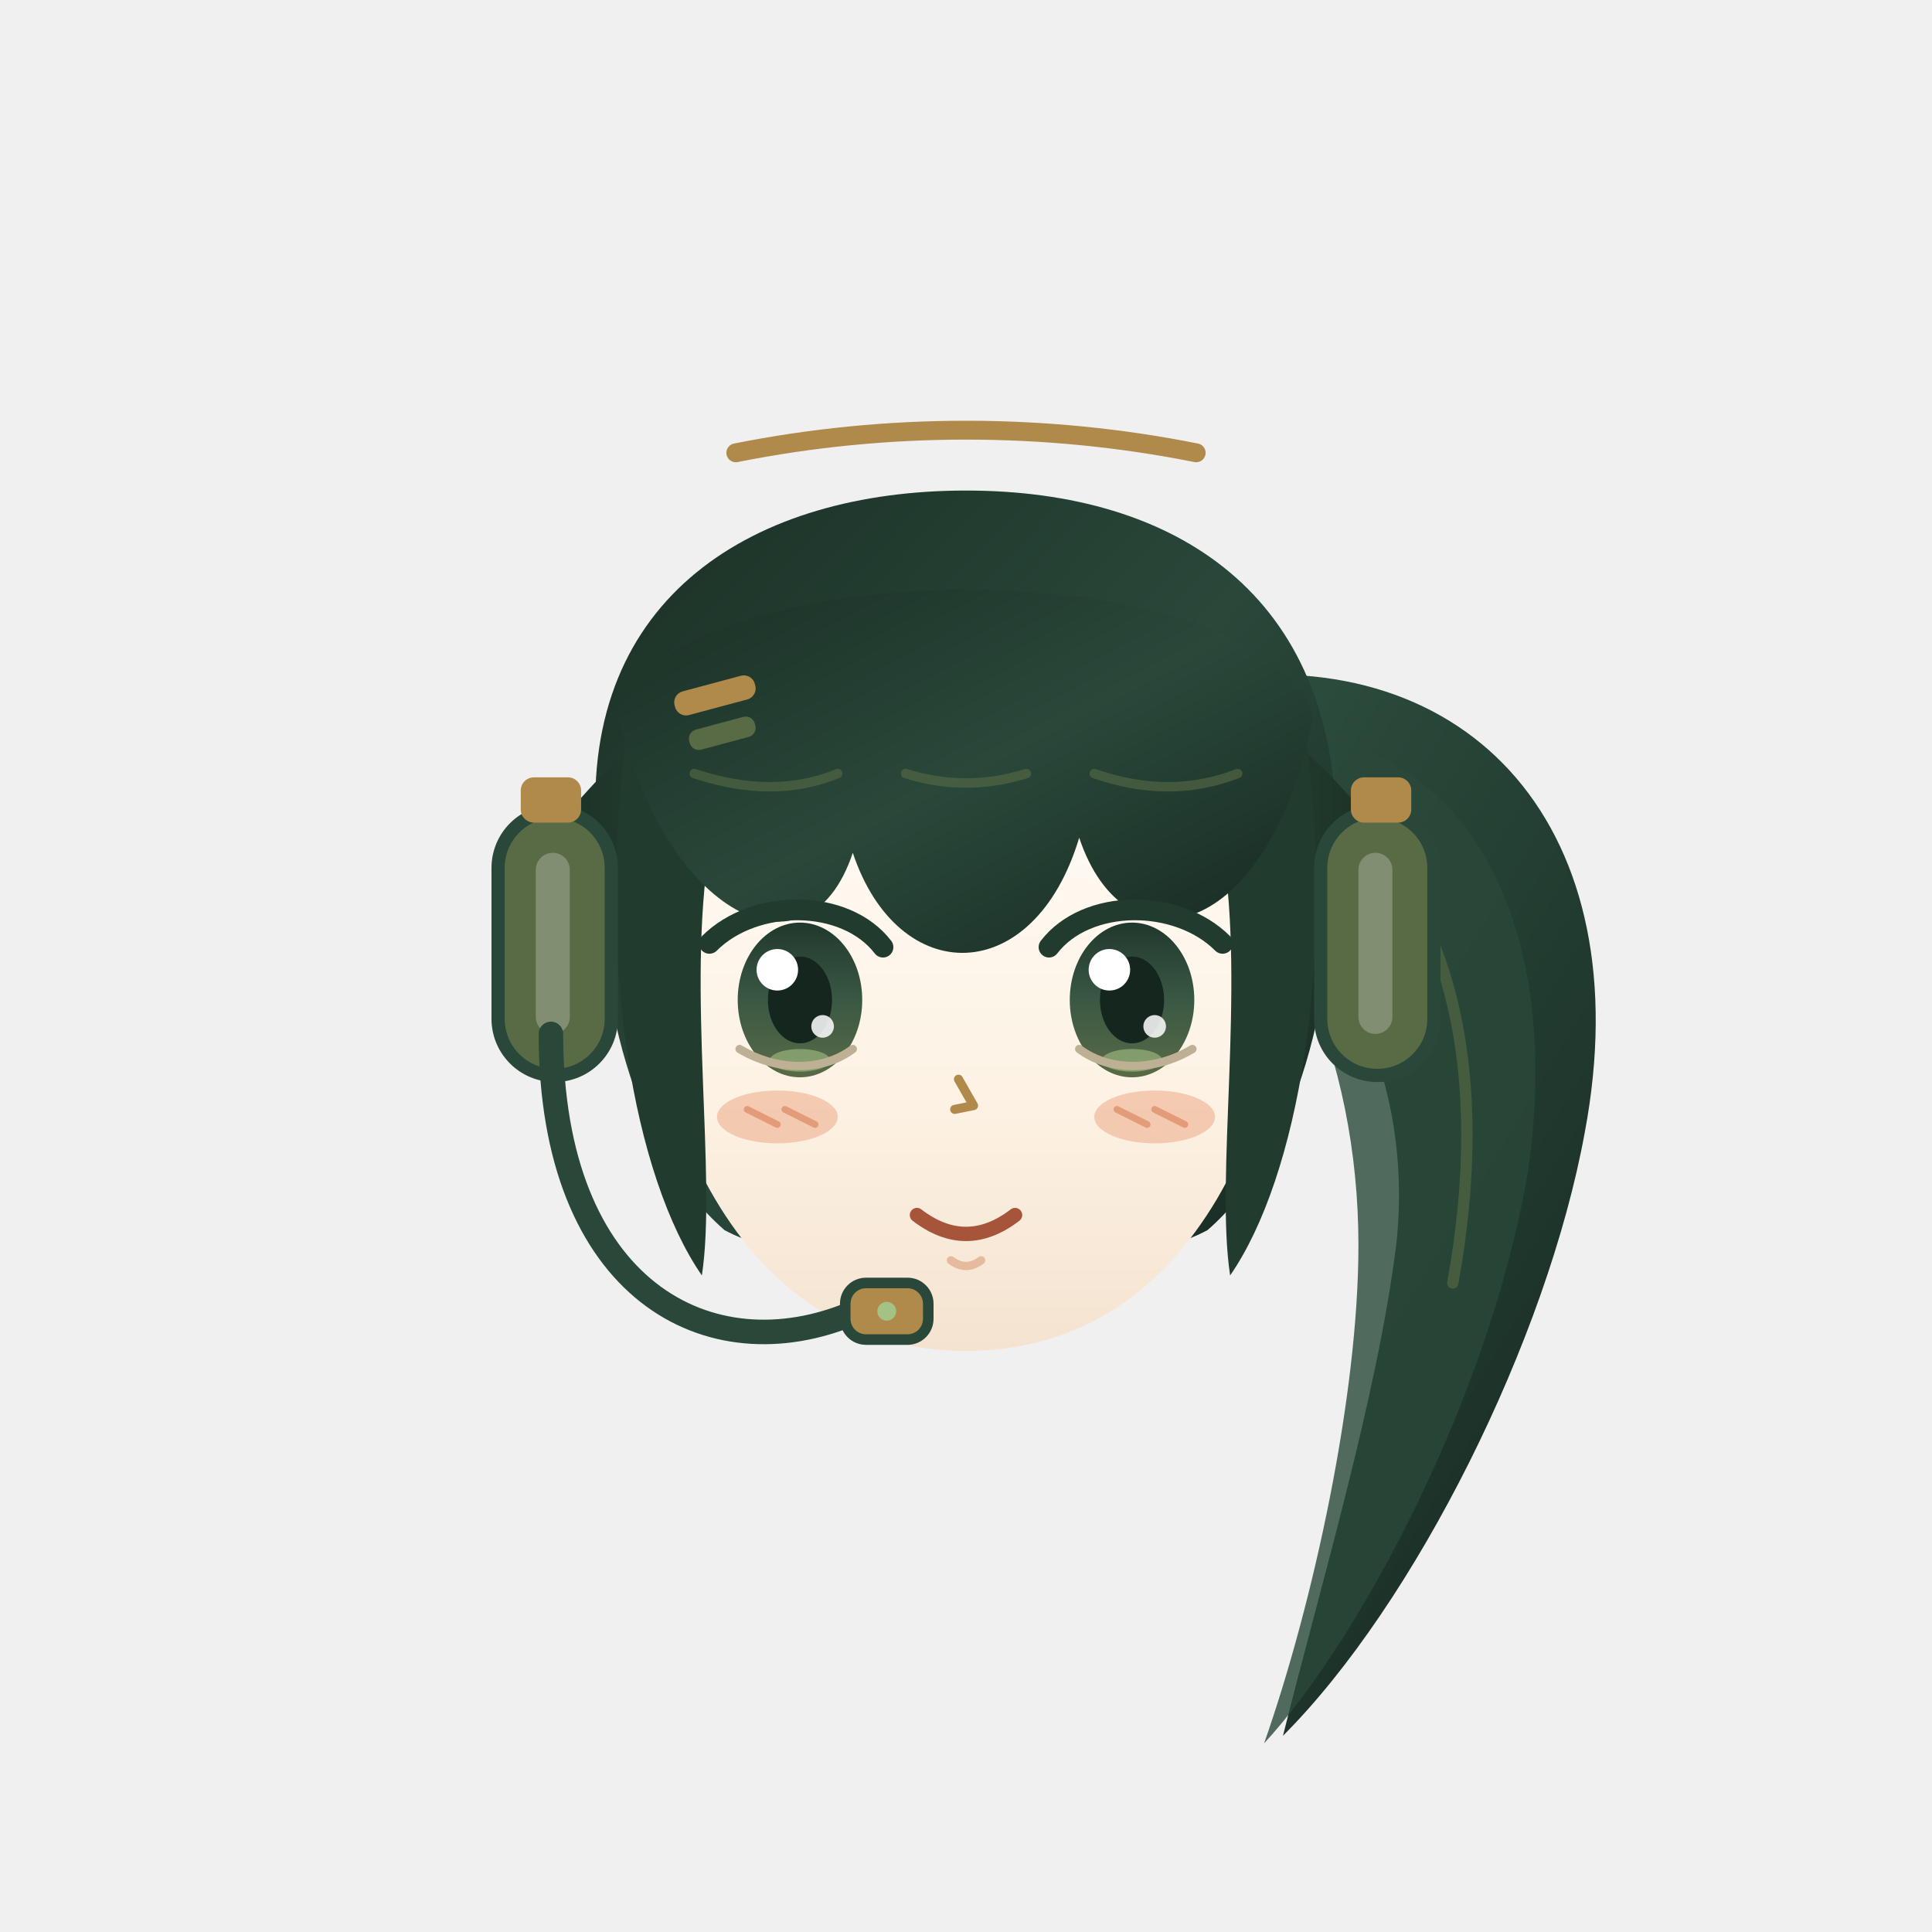
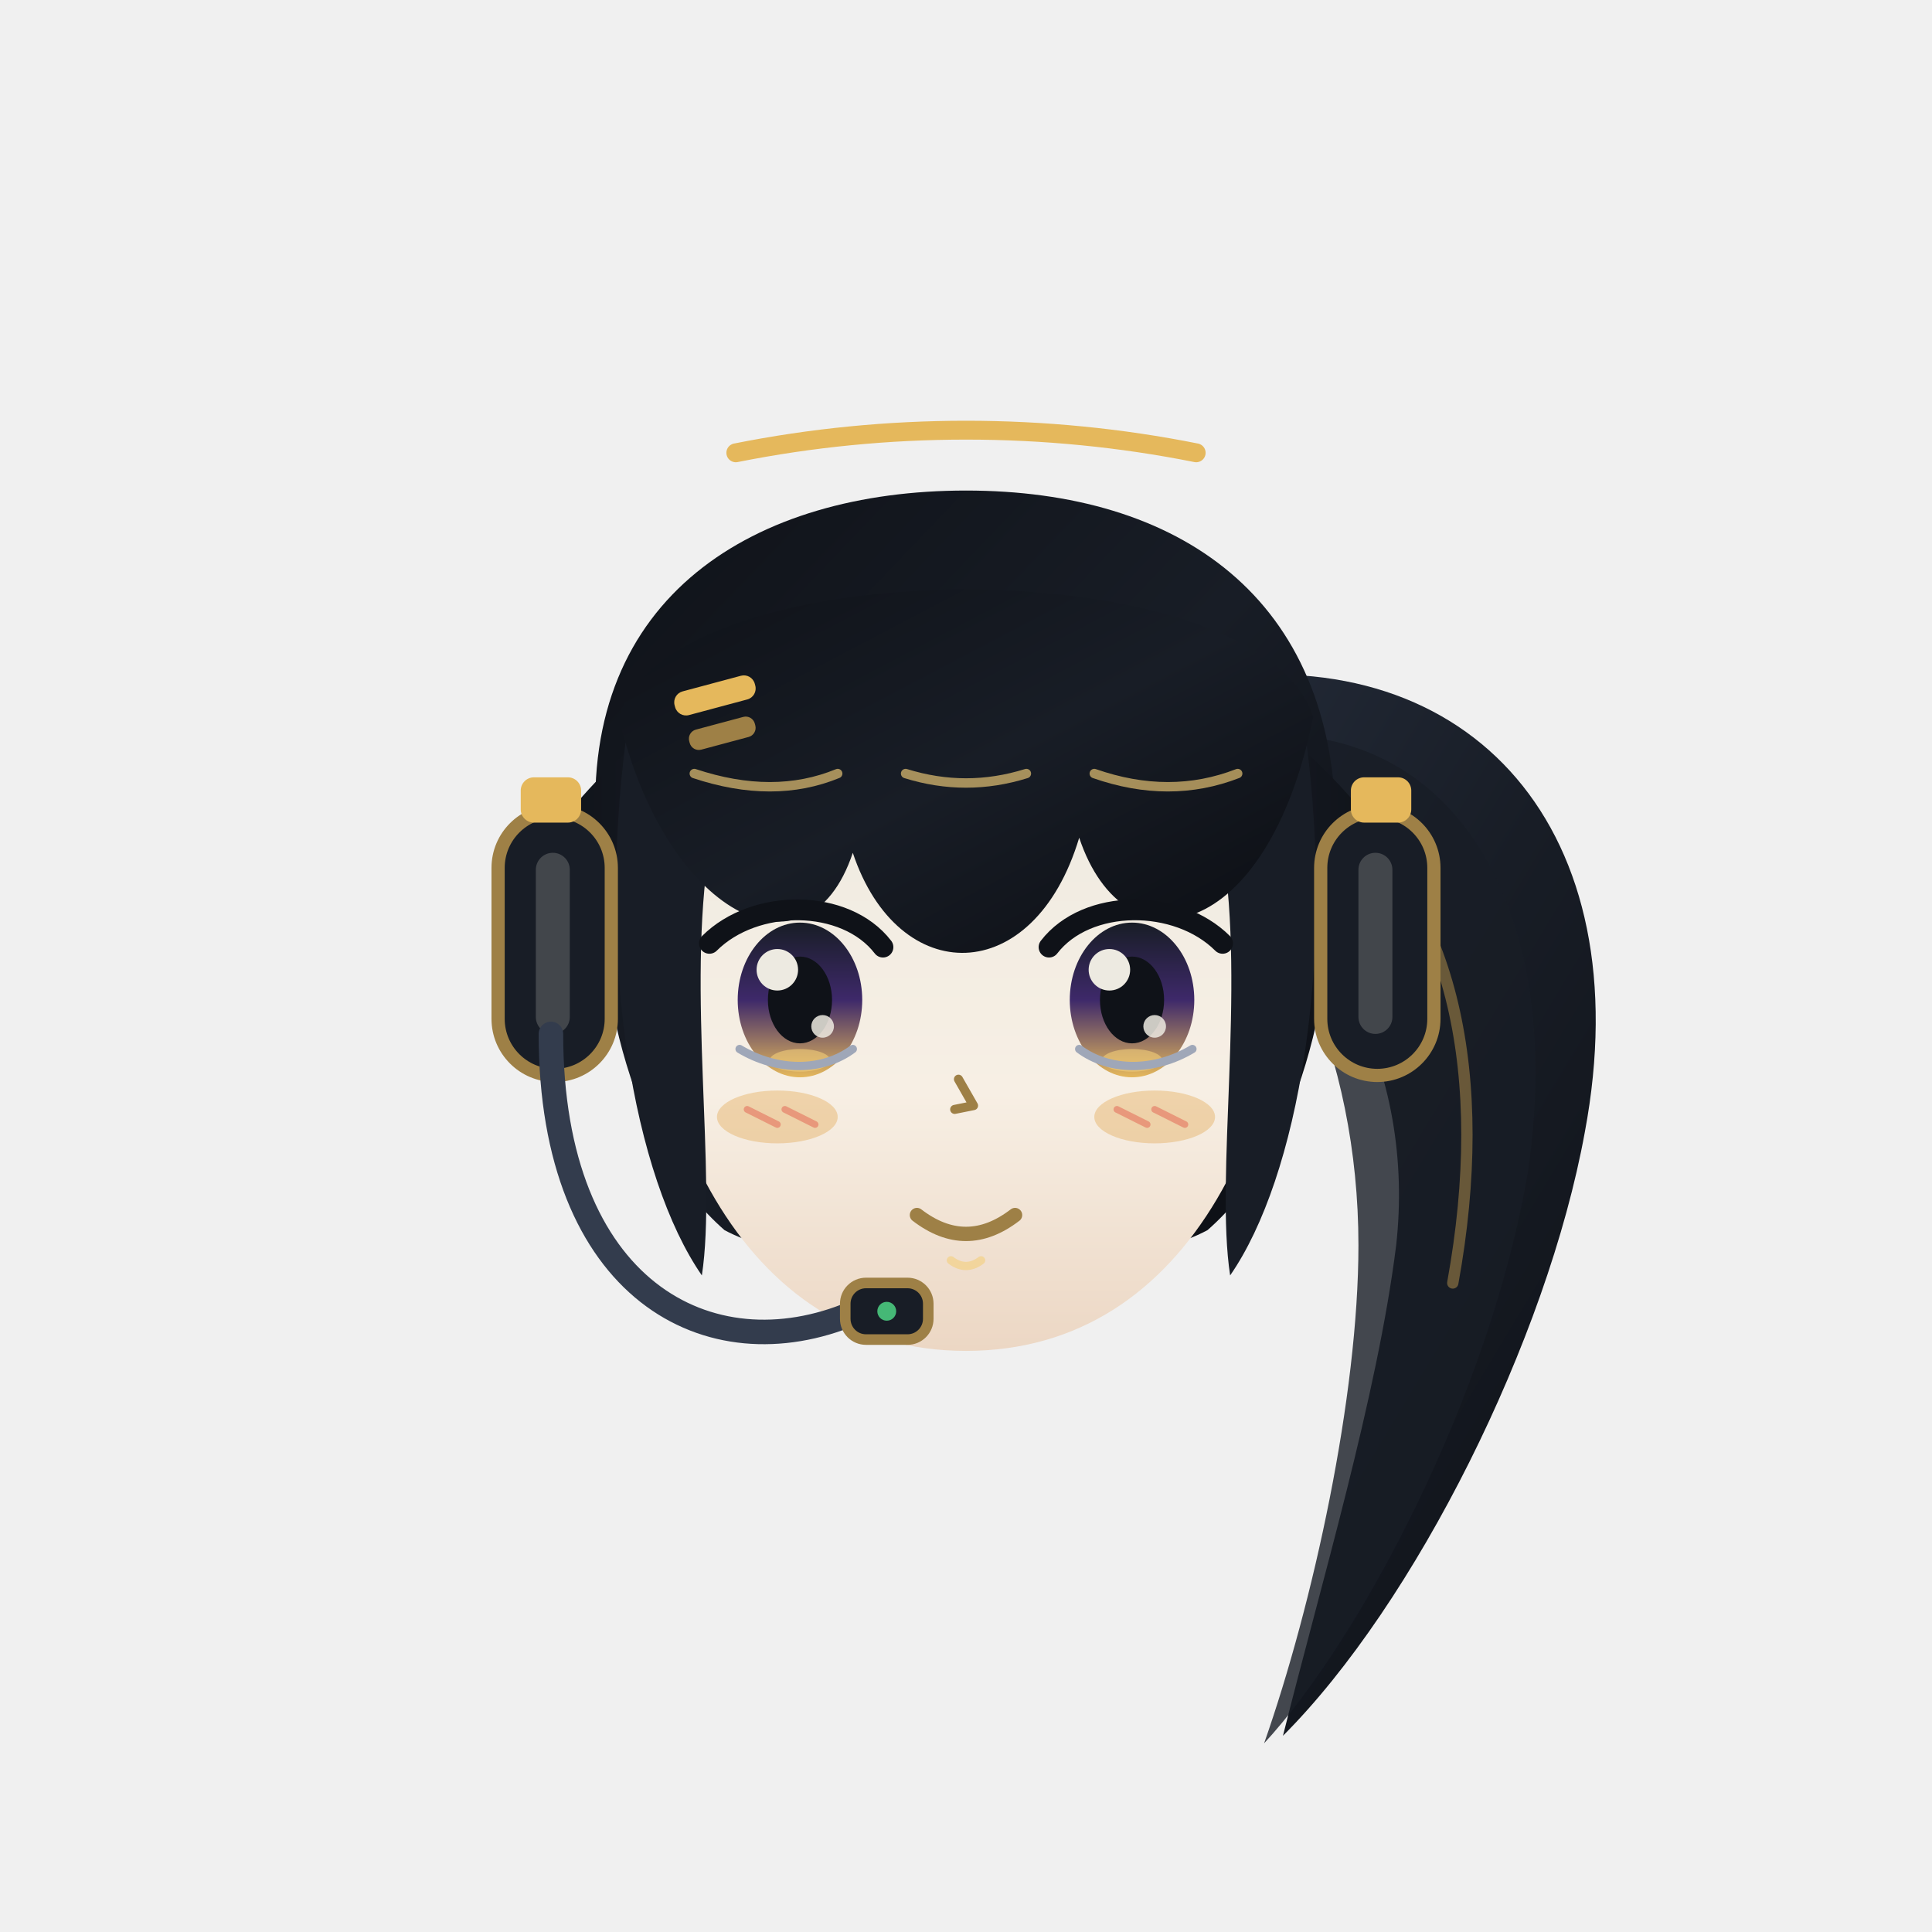
<svg xmlns="http://www.w3.org/2000/svg" viewBox="0 0 512 512" width="100%" height="100%">
  <defs>
    <linearGradient id="skinGrad" x1="0%" y1="0%" x2="0%" y2="100%">
-       <stop offset="0%" stop-color="#FFFDF9" />
-       <stop offset="60%" stop-color="#FDF2E4" />
-       <stop offset="100%" stop-color="#F5E3D0" />
+       <stop offset="0%" stop-color="#EDEAE1" />
+       <stop offset="60%" stop-color="#F7EFE4" />
+       <stop offset="100%" stop-color="#ECD7C4" />
    </linearGradient>
    <linearGradient id="hairGrad" x1="0%" y1="0%" x2="100%" y2="100%">
-       <stop offset="0%" stop-color="#1B2F25" />
-       <stop offset="50%" stop-color="#29483A" />
-       <stop offset="100%" stop-color="#172820" />
+       <stop offset="0%" stop-color="#0F1218" />
+       <stop offset="50%" stop-color="#181D26" />
+       <stop offset="100%" stop-color="#0B0D12" />
    </linearGradient>
    <linearGradient id="ponyGrad" x1="20%" y1="0%" x2="90%" y2="100%">
-       <stop offset="0%" stop-color="#2D4F3F" />
-       <stop offset="40%" stop-color="#243F33" />
-       <stop offset="100%" stop-color="#182A22" />
+       <stop offset="0%" stop-color="#222936" />
+       <stop offset="40%" stop-color="#181D26" />
+       <stop offset="100%" stop-color="#0F1218" />
    </linearGradient>
    <linearGradient id="eyeGrad" x1="0%" y1="0%" x2="0%" y2="100%">
-       <stop offset="0%" stop-color="#20382D" />
-       <stop offset="50%" stop-color="#3A5844" />
-       <stop offset="100%" stop-color="#596B45" />
+       <stop offset="0%" stop-color="#181D26" />
+       <stop offset="50%" stop-color="#3E296A" />
+       <stop offset="100%" stop-color="#E5B85C" />
    </linearGradient>
    <linearGradient id="headbandGrad" x1="0%" y1="0%" x2="100%" y2="0%">
-       <stop offset="0%" stop-color="#1B2F25" />
-       <stop offset="50%" stop-color="#345B4A" />
-       <stop offset="100%" stop-color="#1B2F25" />
+       <stop offset="0%" stop-color="#0F1218" />
+       <stop offset="50%" stop-color="#222936" />
+       <stop offset="100%" stop-color="#0F1218" />
    </linearGradient>
    <linearGradient id="ribbonGrad" x1="0%" y1="0%" x2="100%" y2="100%">
-       <stop offset="0%" stop-color="#C9A35F" />
-       <stop offset="100%" stop-color="#9C773B" />
+       <stop offset="0%" stop-color="#F3CE7A" />
+       <stop offset="100%" stop-color="#9E8046" />
    </linearGradient>
  </defs>
  <path d="M 320 180             C 390 170, 435 220, 420 300             C 410 355, 375 425, 340 460             C 350 420, 365 370, 370 330             C 375 285, 355 240, 305 210 Z" fill="url(#ponyGrad)" />
-   <path d="M 330 195             C 385 190, 415 240, 405 310             C 395 370, 360 435, 335 462             C 348 425, 360 370, 360 330             C 360 280, 340 235, 310 215 Z" fill="#29483A" opacity="0.8" />
-   <path d="M 355 215 C 385 240, 395 285, 385 340" fill="none" stroke="#596B45" stroke-width="3" stroke-linecap="round" opacity="0.6" />
-   <ellipse cx="320" cy="190" rx="16" ry="22" transform="rotate(-25 320 190)" fill="url(#ribbonGrad)" stroke="#29483A" stroke-width="3.5" />
-   <ellipse cx="320" cy="190" rx="9" ry="15" transform="rotate(-25 320 190)" fill="#B08A4A" />
-   <path d="M 326 205 C 340 225, 335 245, 328 260 C 324 245, 326 230, 320 212 Z" fill="#B08A4A" stroke="#29483A" stroke-width="2" />
+   <path d="M 330 195             C 385 190, 415 240, 405 310             C 395 370, 360 435, 335 462             C 348 425, 360 370, 360 330             C 360 280, 340 235, 310 215 Z" fill="#181D26" opacity="0.8" />
+   <path d="M 355 215 C 385 240, 395 285, 385 340" fill="none" stroke="#9E8046" stroke-width="3" stroke-linecap="round" opacity="0.6" />
+   <ellipse cx="320" cy="190" rx="16" ry="22" transform="rotate(-25 320 190)" fill="url(#ribbonGrad)" stroke="#181D26" stroke-width="3.5" />
+   <ellipse cx="320" cy="190" rx="9" ry="15" transform="rotate(-25 320 190)" fill="#E5B85C" />
+   <path d="M 326 205 C 340 225, 335 245, 328 260 C 324 245, 326 230, 320 212 Z" fill="#E5B85C" stroke="#181D26" stroke-width="2" />
  <path d="M 158 220             C 154 158, 200 130, 256 130             C 312 130, 354 158, 354 220             C 354 265, 344 305, 320 326             C 294 340, 218 340, 192 326             C 168 305, 158 265, 158 220 Z" fill="url(#hairGrad)" />
  <path d="M 168 225             C 168 295, 196 358, 256 358             C 316 358, 344 295, 344 225             C 344 175, 168 175, 168 225 Z" fill="url(#skinGrad)" />
  <path d="M 142 245 A 130 138 0 0 1 370 245" fill="none" stroke="url(#headbandGrad)" stroke-width="18" stroke-linecap="round" />
-   <path d="M 195 120 C 235 112, 277 112, 317 120" fill="none" stroke="#B08A4A" stroke-width="5" stroke-linecap="round" />
-   <path d="M 166 195             C 158 255, 168 312, 186 338             C 190 312, 182 262, 188 225 Z" fill="#213B2F" />
-   <path d="M 346 195             C 354 255, 344 312, 326 338             C 322 312, 330 262, 324 225 Z" fill="#213B2F" />
+   <path d="M 195 120 C 235 112, 277 112, 317 120" fill="none" stroke="#E5B85C" stroke-width="5" stroke-linecap="round" />
+   <path d="M 166 195             C 158 255, 168 312, 186 338             C 190 312, 182 262, 188 225 Z" fill="#181D26" />
+   <path d="M 346 195             C 354 255, 344 312, 326 338             C 322 312, 330 262, 324 225 Z" fill="#181D26" />
  <path d="M 164 190             C 176 242, 214 262, 226 226             C 238 262, 274 262, 286 222             C 298 258, 336 250, 348 190             C 334 145, 178 145, 164 190 Z" fill="url(#hairGrad)" />
-   <path d="M 184 205 Q 205 212, 222 205" fill="none" stroke="#596B45" stroke-width="2.5" stroke-linecap="round" opacity="0.6" />
-   <path d="M 240 205 Q 256 210, 272 205" fill="none" stroke="#596B45" stroke-width="2.5" stroke-linecap="round" opacity="0.6" />
-   <path d="M 290 205 Q 310 212, 328 205" fill="none" stroke="#596B45" stroke-width="2.5" stroke-linecap="round" opacity="0.6" />
-   <rect x="178" y="184" width="22" height="6.5" rx="3" transform="rotate(-15 178 184)" fill="#B08A4A" />
-   <rect x="182" y="194" width="18" height="5.5" rx="2.5" transform="rotate(-15 182 194)" fill="#596B45" />
+   <path d="M 184 205 Q 205 212, 222 205" fill="none" stroke="#F3CE7A" stroke-width="2.5" stroke-linecap="round" opacity="0.65" />
+   <path d="M 240 205 Q 256 210, 272 205" fill="none" stroke="#F3CE7A" stroke-width="2.5" stroke-linecap="round" opacity="0.65" />
+   <path d="M 290 205 Q 310 212, 328 205" fill="none" stroke="#F3CE7A" stroke-width="2.5" stroke-linecap="round" opacity="0.65" />
+   <rect x="178" y="184" width="22" height="6.5" rx="3" transform="rotate(-15 178 184)" fill="#E5B85C" />
+   <rect x="182" y="194" width="18" height="5.5" rx="2.5" transform="rotate(-15 182 194)" fill="#9E8046" />
  <g id="leftEye">
-     <path d="M 188 250 C 200 238, 224 238, 234 251" fill="none" stroke="#213B2F" stroke-width="5.5" stroke-linecap="round" />
+     <path d="M 188 250 C 200 238, 224 238, 234 251" fill="none" stroke="#0F1218" stroke-width="5.5" stroke-linecap="round" />
    <ellipse cx="212" cy="265" rx="16.5" ry="20.5" fill="url(#eyeGrad)" />
-     <ellipse cx="212" cy="265" rx="8.5" ry="11.5" fill="#15261E" />
-     <circle cx="206" cy="257" r="5.5" fill="#FFFFFF" />
-     <circle cx="218" cy="272" r="3" fill="#FFFFFF" opacity="0.85" />
-     <ellipse cx="212" cy="281" rx="8" ry="3" fill="#A4C284" opacity="0.6" />
-     <path d="M 196 278 C 206 284, 218 284, 226 278" fill="none" stroke="#BDB094" stroke-width="2.2" stroke-linecap="round" />
+     <ellipse cx="212" cy="265" rx="8.5" ry="11.5" fill="#0F1218" />
+     <circle cx="206" cy="257" r="5.5" fill="#EDEAE1" />
+     <circle cx="218" cy="272" r="3" fill="#EDEAE1" opacity="0.85" />
+     <ellipse cx="212" cy="281" rx="8" ry="3" fill="#F3CE7A" opacity="0.6" />
+     <path d="M 196 278 C 206 284, 218 284, 226 278" fill="none" stroke="#9FA7B8" stroke-width="2.2" stroke-linecap="round" />
  </g>
  <g id="rightEye">
-     <path d="M 324 250 C 312 238, 288 238, 278 251" fill="none" stroke="#213B2F" stroke-width="5.5" stroke-linecap="round" />
+     <path d="M 324 250 C 312 238, 288 238, 278 251" fill="none" stroke="#0F1218" stroke-width="5.5" stroke-linecap="round" />
    <ellipse cx="300" cy="265" rx="16.5" ry="20.5" fill="url(#eyeGrad)" />
-     <ellipse cx="300" cy="265" rx="8.5" ry="11.5" fill="#15261E" />
-     <circle cx="294" cy="257" r="5.5" fill="#FFFFFF" />
-     <circle cx="306" cy="272" r="3" fill="#FFFFFF" opacity="0.85" />
-     <ellipse cx="300" cy="281" rx="8" ry="3" fill="#A4C284" opacity="0.6" />
-     <path d="M 316 278 C 306 284, 294 284, 286 278" fill="none" stroke="#BDB094" stroke-width="2.2" stroke-linecap="round" />
+     <ellipse cx="300" cy="265" rx="8.5" ry="11.5" fill="#0F1218" />
+     <circle cx="294" cy="257" r="5.5" fill="#EDEAE1" />
+     <circle cx="306" cy="272" r="3" fill="#EDEAE1" opacity="0.85" />
+     <ellipse cx="300" cy="281" rx="8" ry="3" fill="#F3CE7A" opacity="0.6" />
+     <path d="M 316 278 C 306 284, 294 284, 286 278" fill="none" stroke="#9FA7B8" stroke-width="2.2" stroke-linecap="round" />
  </g>
-   <path d="M 254 286 L 258 293 L 253 294" fill="none" stroke="#B08A4A" stroke-width="2.4" stroke-linecap="round" stroke-linejoin="round" />
-   <ellipse cx="206" cy="296" rx="16" ry="7" fill="#E89B73" opacity="0.45" />
-   <ellipse cx="306" cy="296" rx="16" ry="7" fill="#E89B73" opacity="0.45" />
-   <line x1="198" y1="294" x2="206" y2="298" stroke="#D16E43" stroke-width="1.8" stroke-linecap="round" opacity="0.5" />
-   <line x1="208" y1="294" x2="216" y2="298" stroke="#D16E43" stroke-width="1.8" stroke-linecap="round" opacity="0.5" />
-   <line x1="296" y1="294" x2="304" y2="298" stroke="#D16E43" stroke-width="1.8" stroke-linecap="round" opacity="0.5" />
-   <line x1="306" y1="294" x2="314" y2="298" stroke="#D16E43" stroke-width="1.8" stroke-linecap="round" opacity="0.5" />
-   <path d="M 243 322 Q 256 332, 269 322" fill="none" stroke="#A7553A" stroke-width="3.8" stroke-linecap="round" />
-   <path d="M 252 334 Q 256 337, 260 334" fill="none" stroke="#D99B77" stroke-width="2.2" stroke-linecap="round" opacity="0.6" />
+   <path d="M 254 286 L 258 293 L 253 294" fill="none" stroke="#9E8046" stroke-width="2.4" stroke-linecap="round" stroke-linejoin="round" />
+   <ellipse cx="206" cy="296" rx="16" ry="7" fill="#E09F3E" opacity="0.35" />
+   <ellipse cx="306" cy="296" rx="16" ry="7" fill="#E09F3E" opacity="0.35" />
+   <line x1="198" y1="294" x2="206" y2="298" stroke="#E05345" stroke-width="1.8" stroke-linecap="round" opacity="0.45" />
+   <line x1="208" y1="294" x2="216" y2="298" stroke="#E05345" stroke-width="1.8" stroke-linecap="round" opacity="0.45" />
+   <line x1="296" y1="294" x2="304" y2="298" stroke="#E05345" stroke-width="1.8" stroke-linecap="round" opacity="0.45" />
+   <line x1="306" y1="294" x2="314" y2="298" stroke="#E05345" stroke-width="1.8" stroke-linecap="round" opacity="0.45" />
+   <path d="M 243 322 Q 256 332, 269 322" fill="none" stroke="#9E8046" stroke-width="3.8" stroke-linecap="round" />
+   <path d="M 252 334 Q 256 337, 260 334" fill="none" stroke="#F3CE7A" stroke-width="2.2" stroke-linecap="round" opacity="0.6" />
  <g id="leftEarPad">
-     <rect x="132" y="215" width="30" height="70" rx="15" fill="#596B45" stroke="#29483A" stroke-width="3.5" />
-     <rect x="142" y="226" width="9" height="48" rx="4.5" fill="#FAF7F2" opacity="0.25" />
-     <rect x="138" y="206" width="16" height="12" rx="3.5" fill="#B08A4A" />
+     <rect x="132" y="215" width="30" height="70" rx="15" fill="#181D26" stroke="#9E8046" stroke-width="3.5" />
+     <rect x="142" y="226" width="9" height="48" rx="4.5" fill="#EDEAE1" opacity="0.2" />
+     <rect x="138" y="206" width="16" height="12" rx="3.5" fill="#E5B85C" />
  </g>
  <g id="rightEarPad">
-     <rect x="350" y="215" width="30" height="70" rx="15" fill="#596B45" stroke="#29483A" stroke-width="3.5" />
-     <rect x="360" y="226" width="9" height="48" rx="4.5" fill="#FAF7F2" opacity="0.25" />
-     <rect x="358" y="206" width="16" height="12" rx="3.5" fill="#B08A4A" />
+     <rect x="350" y="215" width="30" height="70" rx="15" fill="#181D26" stroke="#9E8046" stroke-width="3.5" />
+     <rect x="360" y="226" width="9" height="48" rx="4.5" fill="#EDEAE1" opacity="0.2" />
+     <rect x="358" y="206" width="16" height="12" rx="3.5" fill="#E5B85C" />
  </g>
-   <path d="M 146 274 C 146 342, 188 364, 226 348" fill="none" stroke="#29483A" stroke-width="6.5" stroke-linecap="round" />
-   <rect x="224" y="340" width="22" height="15" rx="5.5" fill="#B08A4A" stroke="#29483A" stroke-width="2.8" />
-   <circle cx="235" cy="347.5" r="2.5" fill="#A4C284" />
+   <path d="M 146 274 C 146 342, 188 364, 226 348" fill="none" stroke="#333C4D" stroke-width="6.5" stroke-linecap="round" />
+   <rect x="224" y="340" width="22" height="15" rx="5.5" fill="#181D26" stroke="#9E8046" stroke-width="2.8" />
+   <circle cx="235" cy="347.5" r="2.5" fill="#45B876" />
</svg>
